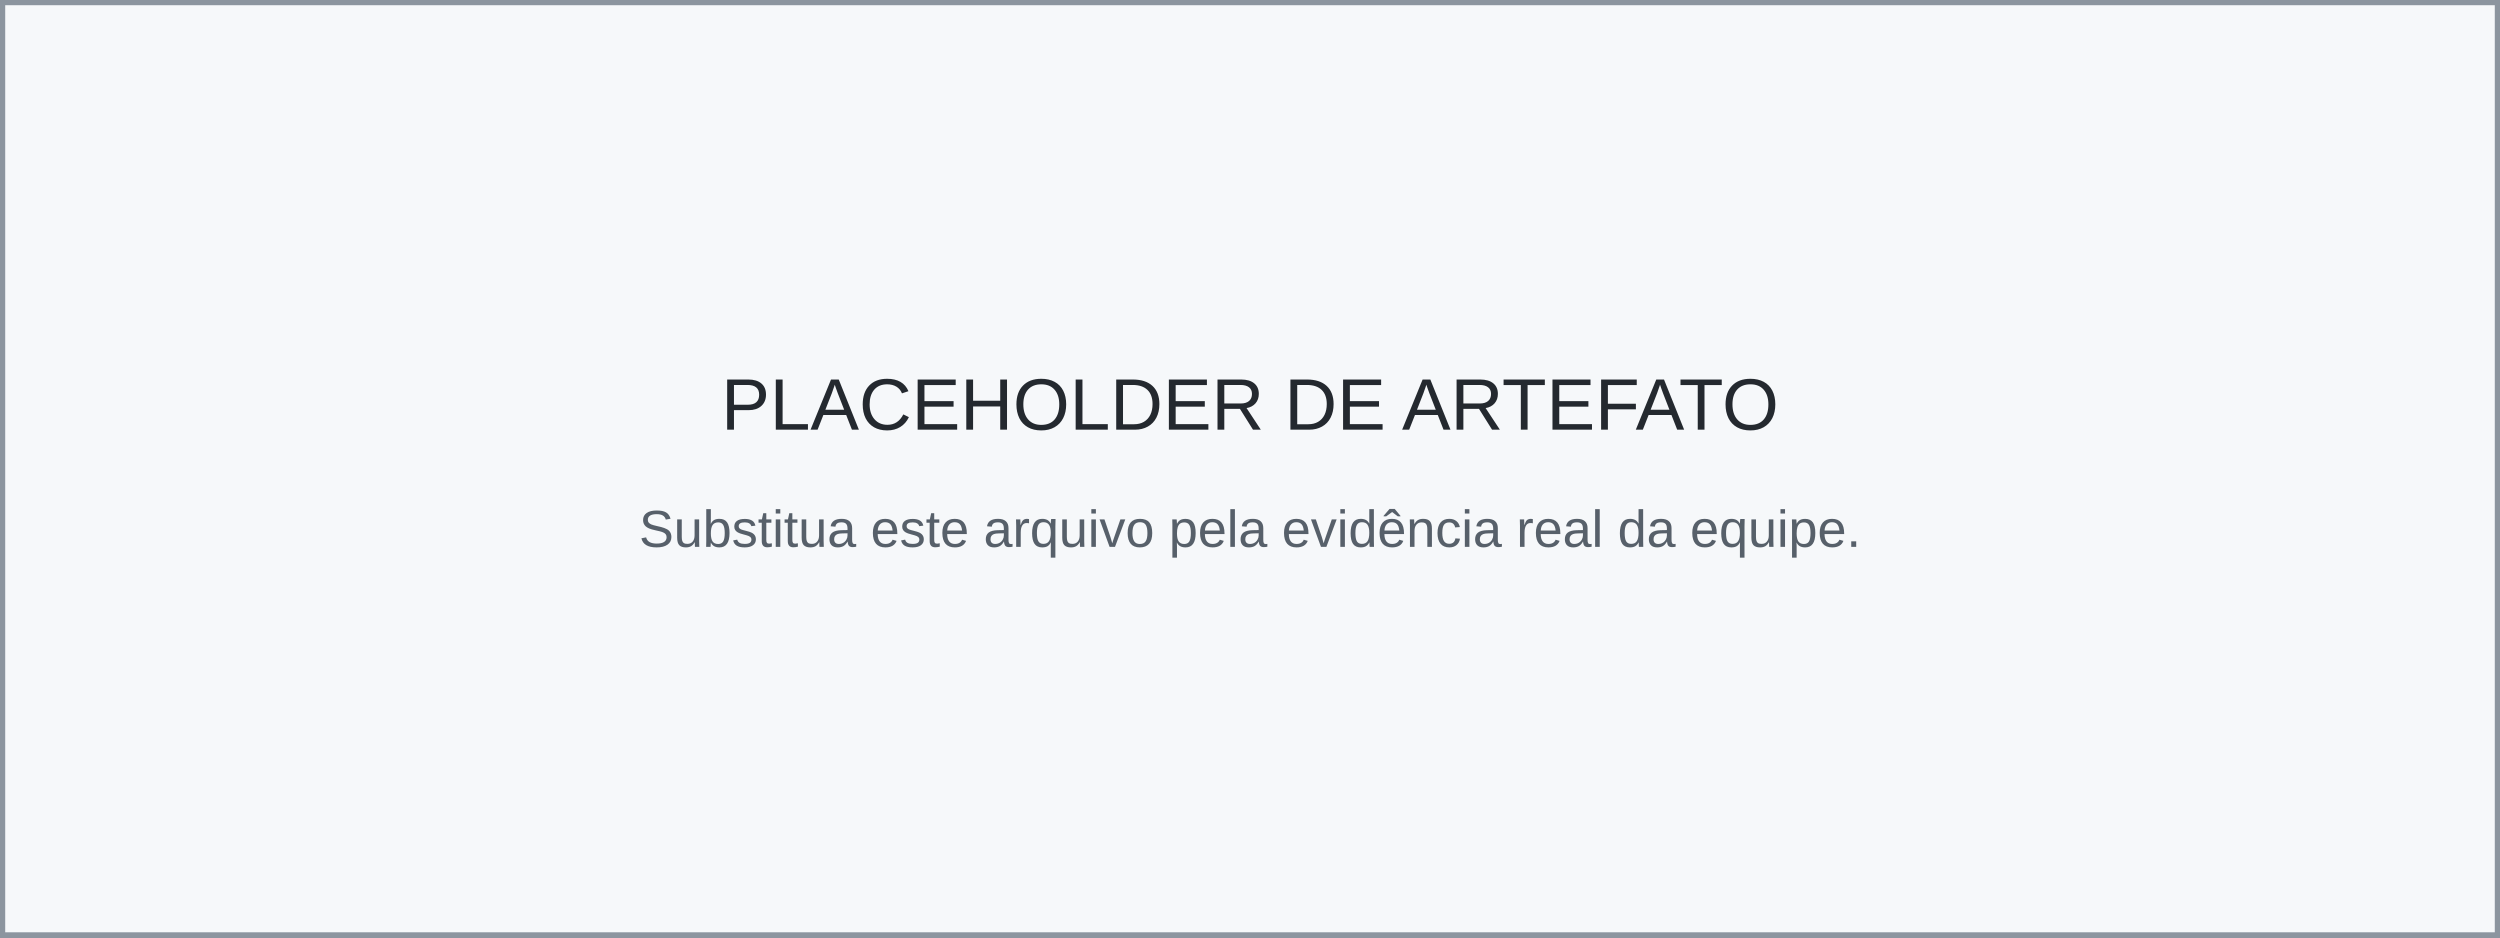
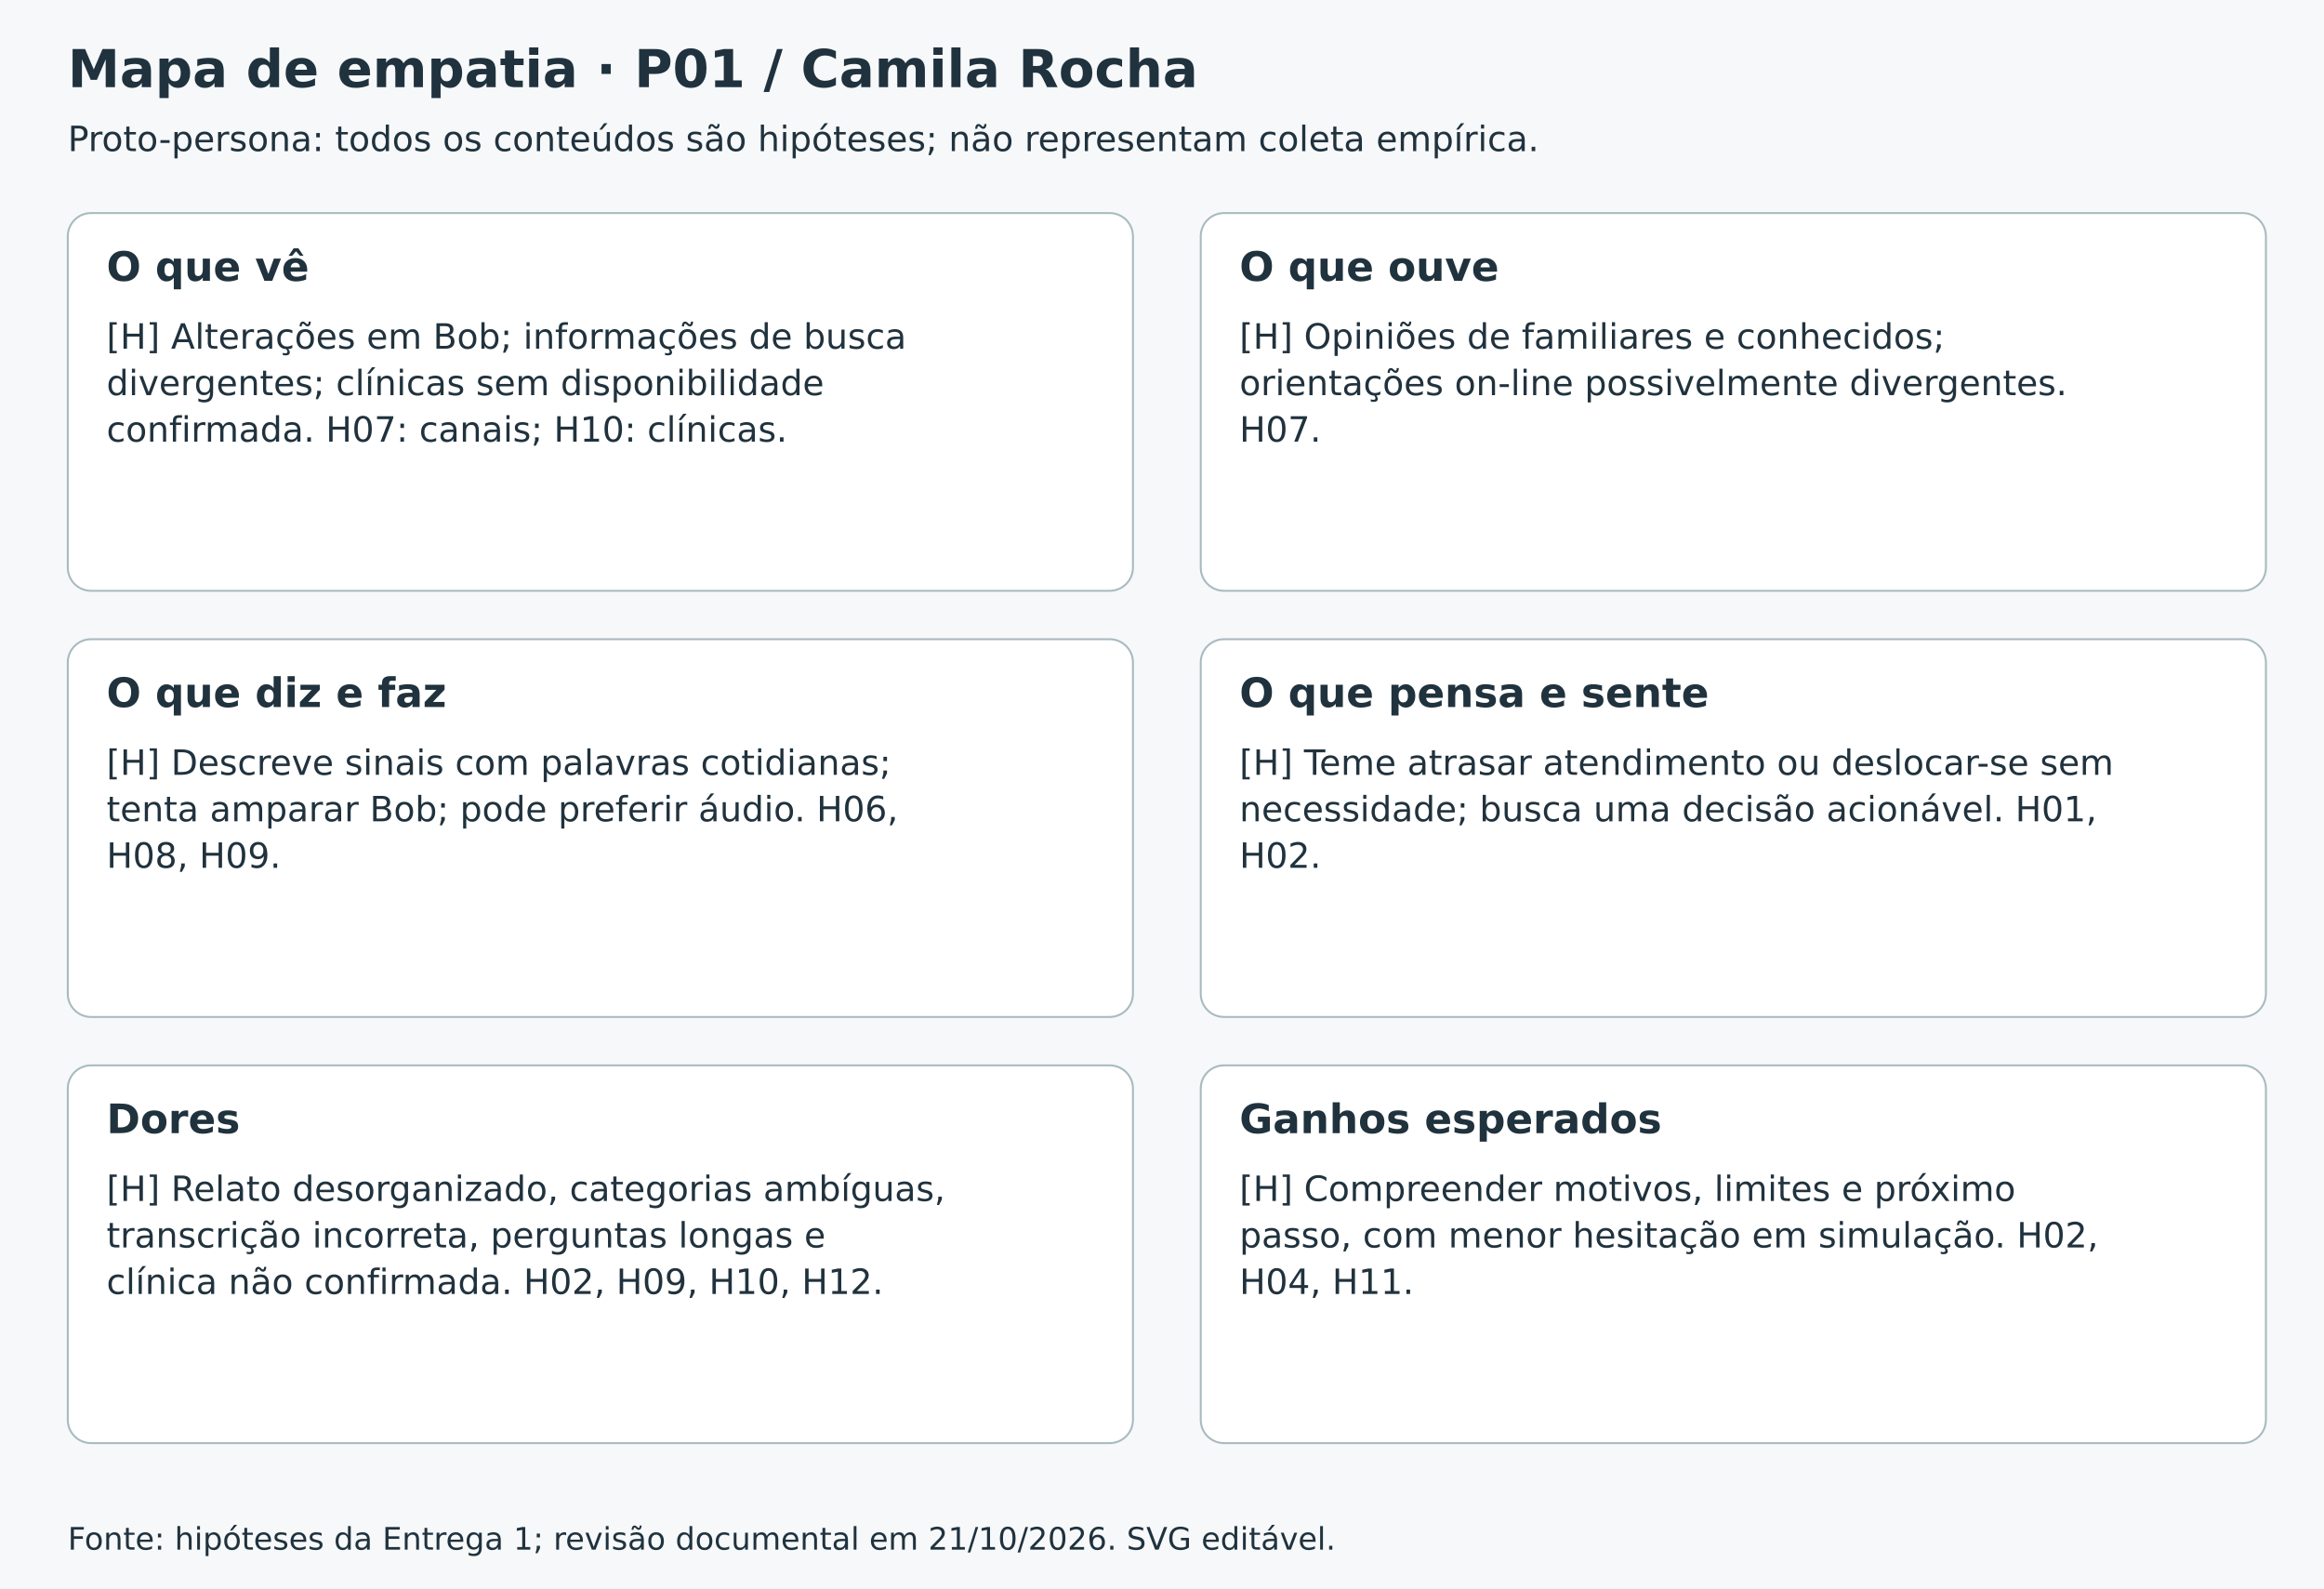
- <svg xmlns="http://www.w3.org/2000/svg" width="960" height="360" viewBox="0 0 960 360">
-   <rect width="100%" height="100%" fill="#f6f8fa" stroke="#8c959f" stroke-width="4" />
-   <text x="480" y="165" text-anchor="middle" font-family="Arial, sans-serif" font-size="28" fill="#24292f">PLACEHOLDER DE ARTEFATO</text>
-   <text x="480" y="210" text-anchor="middle" font-family="Arial, sans-serif" font-size="20" fill="#57606a">Substitua este arquivo pela evidência real da equipe.</text>
+ <svg xmlns="http://www.w3.org/2000/svg" width="1200" height="820" viewBox="0 0 1200 820" role="img">
+   <rect width="1200" height="820" fill="#f6f8fa" />
+   <text x="35" y="45" text-anchor="start" font-family="DejaVu Sans, sans-serif" font-size="27" font-weight="bold" fill="#20323d">Mapa de empatia · P01 / Camila Rocha</text>
+   <text x="35" y="78" text-anchor="start" font-family="DejaVu Sans, sans-serif" font-size="18" font-weight="normal" fill="#20323d">Proto-persona: todos os conteúdos são hipóteses; não representam coleta empírica.</text>
+   <rect x="35" y="110" width="550" height="195" rx="12" fill="#fff" stroke="#a8babf" />
+   <text x="55" y="145" text-anchor="start" font-family="DejaVu Sans, sans-serif" font-size="21" font-weight="bold" fill="#20323d">O que vê</text>
+   <text x="55" y="180" text-anchor="start" font-family="DejaVu Sans, sans-serif" font-size="18" font-weight="normal" fill="#20323d">[H] Alterações em Bob; informações de busca</text>
+   <text x="55" y="204" text-anchor="start" font-family="DejaVu Sans, sans-serif" font-size="18" font-weight="normal" fill="#20323d">divergentes; clínicas sem disponibilidade</text>
+   <text x="55" y="228" text-anchor="start" font-family="DejaVu Sans, sans-serif" font-size="18" font-weight="normal" fill="#20323d">confirmada. H07: canais; H10: clínicas.</text>
+   <rect x="620" y="110" width="550" height="195" rx="12" fill="#fff" stroke="#a8babf" />
+   <text x="640" y="145" text-anchor="start" font-family="DejaVu Sans, sans-serif" font-size="21" font-weight="bold" fill="#20323d">O que ouve</text>
+   <text x="640" y="180" text-anchor="start" font-family="DejaVu Sans, sans-serif" font-size="18" font-weight="normal" fill="#20323d">[H] Opiniões de familiares e conhecidos;</text>
+   <text x="640" y="204" text-anchor="start" font-family="DejaVu Sans, sans-serif" font-size="18" font-weight="normal" fill="#20323d">orientações on-line possivelmente divergentes.</text>
+   <text x="640" y="228" text-anchor="start" font-family="DejaVu Sans, sans-serif" font-size="18" font-weight="normal" fill="#20323d">H07.</text>
+   <rect x="35" y="330" width="550" height="195" rx="12" fill="#fff" stroke="#a8babf" />
+   <text x="55" y="365" text-anchor="start" font-family="DejaVu Sans, sans-serif" font-size="21" font-weight="bold" fill="#20323d">O que diz e faz</text>
+   <text x="55" y="400" text-anchor="start" font-family="DejaVu Sans, sans-serif" font-size="18" font-weight="normal" fill="#20323d">[H] Descreve sinais com palavras cotidianas;</text>
+   <text x="55" y="424" text-anchor="start" font-family="DejaVu Sans, sans-serif" font-size="18" font-weight="normal" fill="#20323d">tenta amparar Bob; pode preferir áudio. H06,</text>
+   <text x="55" y="448" text-anchor="start" font-family="DejaVu Sans, sans-serif" font-size="18" font-weight="normal" fill="#20323d">H08, H09.</text>
+   <rect x="620" y="330" width="550" height="195" rx="12" fill="#fff" stroke="#a8babf" />
+   <text x="640" y="365" text-anchor="start" font-family="DejaVu Sans, sans-serif" font-size="21" font-weight="bold" fill="#20323d">O que pensa e sente</text>
+   <text x="640" y="400" text-anchor="start" font-family="DejaVu Sans, sans-serif" font-size="18" font-weight="normal" fill="#20323d">[H] Teme atrasar atendimento ou deslocar-se sem</text>
+   <text x="640" y="424" text-anchor="start" font-family="DejaVu Sans, sans-serif" font-size="18" font-weight="normal" fill="#20323d">necessidade; busca uma decisão acionável. H01,</text>
+   <text x="640" y="448" text-anchor="start" font-family="DejaVu Sans, sans-serif" font-size="18" font-weight="normal" fill="#20323d">H02.</text>
+   <rect x="35" y="550" width="550" height="195" rx="12" fill="#fff" stroke="#a8babf" />
+   <text x="55" y="585" text-anchor="start" font-family="DejaVu Sans, sans-serif" font-size="21" font-weight="bold" fill="#20323d">Dores</text>
+   <text x="55" y="620" text-anchor="start" font-family="DejaVu Sans, sans-serif" font-size="18" font-weight="normal" fill="#20323d">[H] Relato desorganizado, categorias ambíguas,</text>
+   <text x="55" y="644" text-anchor="start" font-family="DejaVu Sans, sans-serif" font-size="18" font-weight="normal" fill="#20323d">transcrição incorreta, perguntas longas e</text>
+   <text x="55" y="668" text-anchor="start" font-family="DejaVu Sans, sans-serif" font-size="18" font-weight="normal" fill="#20323d">clínica não confirmada. H02, H09, H10, H12.</text>
+   <rect x="620" y="550" width="550" height="195" rx="12" fill="#fff" stroke="#a8babf" />
+   <text x="640" y="585" text-anchor="start" font-family="DejaVu Sans, sans-serif" font-size="21" font-weight="bold" fill="#20323d">Ganhos esperados</text>
+   <text x="640" y="620" text-anchor="start" font-family="DejaVu Sans, sans-serif" font-size="18" font-weight="normal" fill="#20323d">[H] Compreender motivos, limites e próximo</text>
+   <text x="640" y="644" text-anchor="start" font-family="DejaVu Sans, sans-serif" font-size="18" font-weight="normal" fill="#20323d">passo, com menor hesitação em simulação. H02,</text>
+   <text x="640" y="668" text-anchor="start" font-family="DejaVu Sans, sans-serif" font-size="18" font-weight="normal" fill="#20323d">H04, H11.</text>
+   <text x="35" y="800" text-anchor="start" font-family="DejaVu Sans, sans-serif" font-size="16" font-weight="normal" fill="#20323d">Fonte: hipóteses da Entrega 1; revisão documental em 21/10/2026. SVG editável.</text>
</svg>
